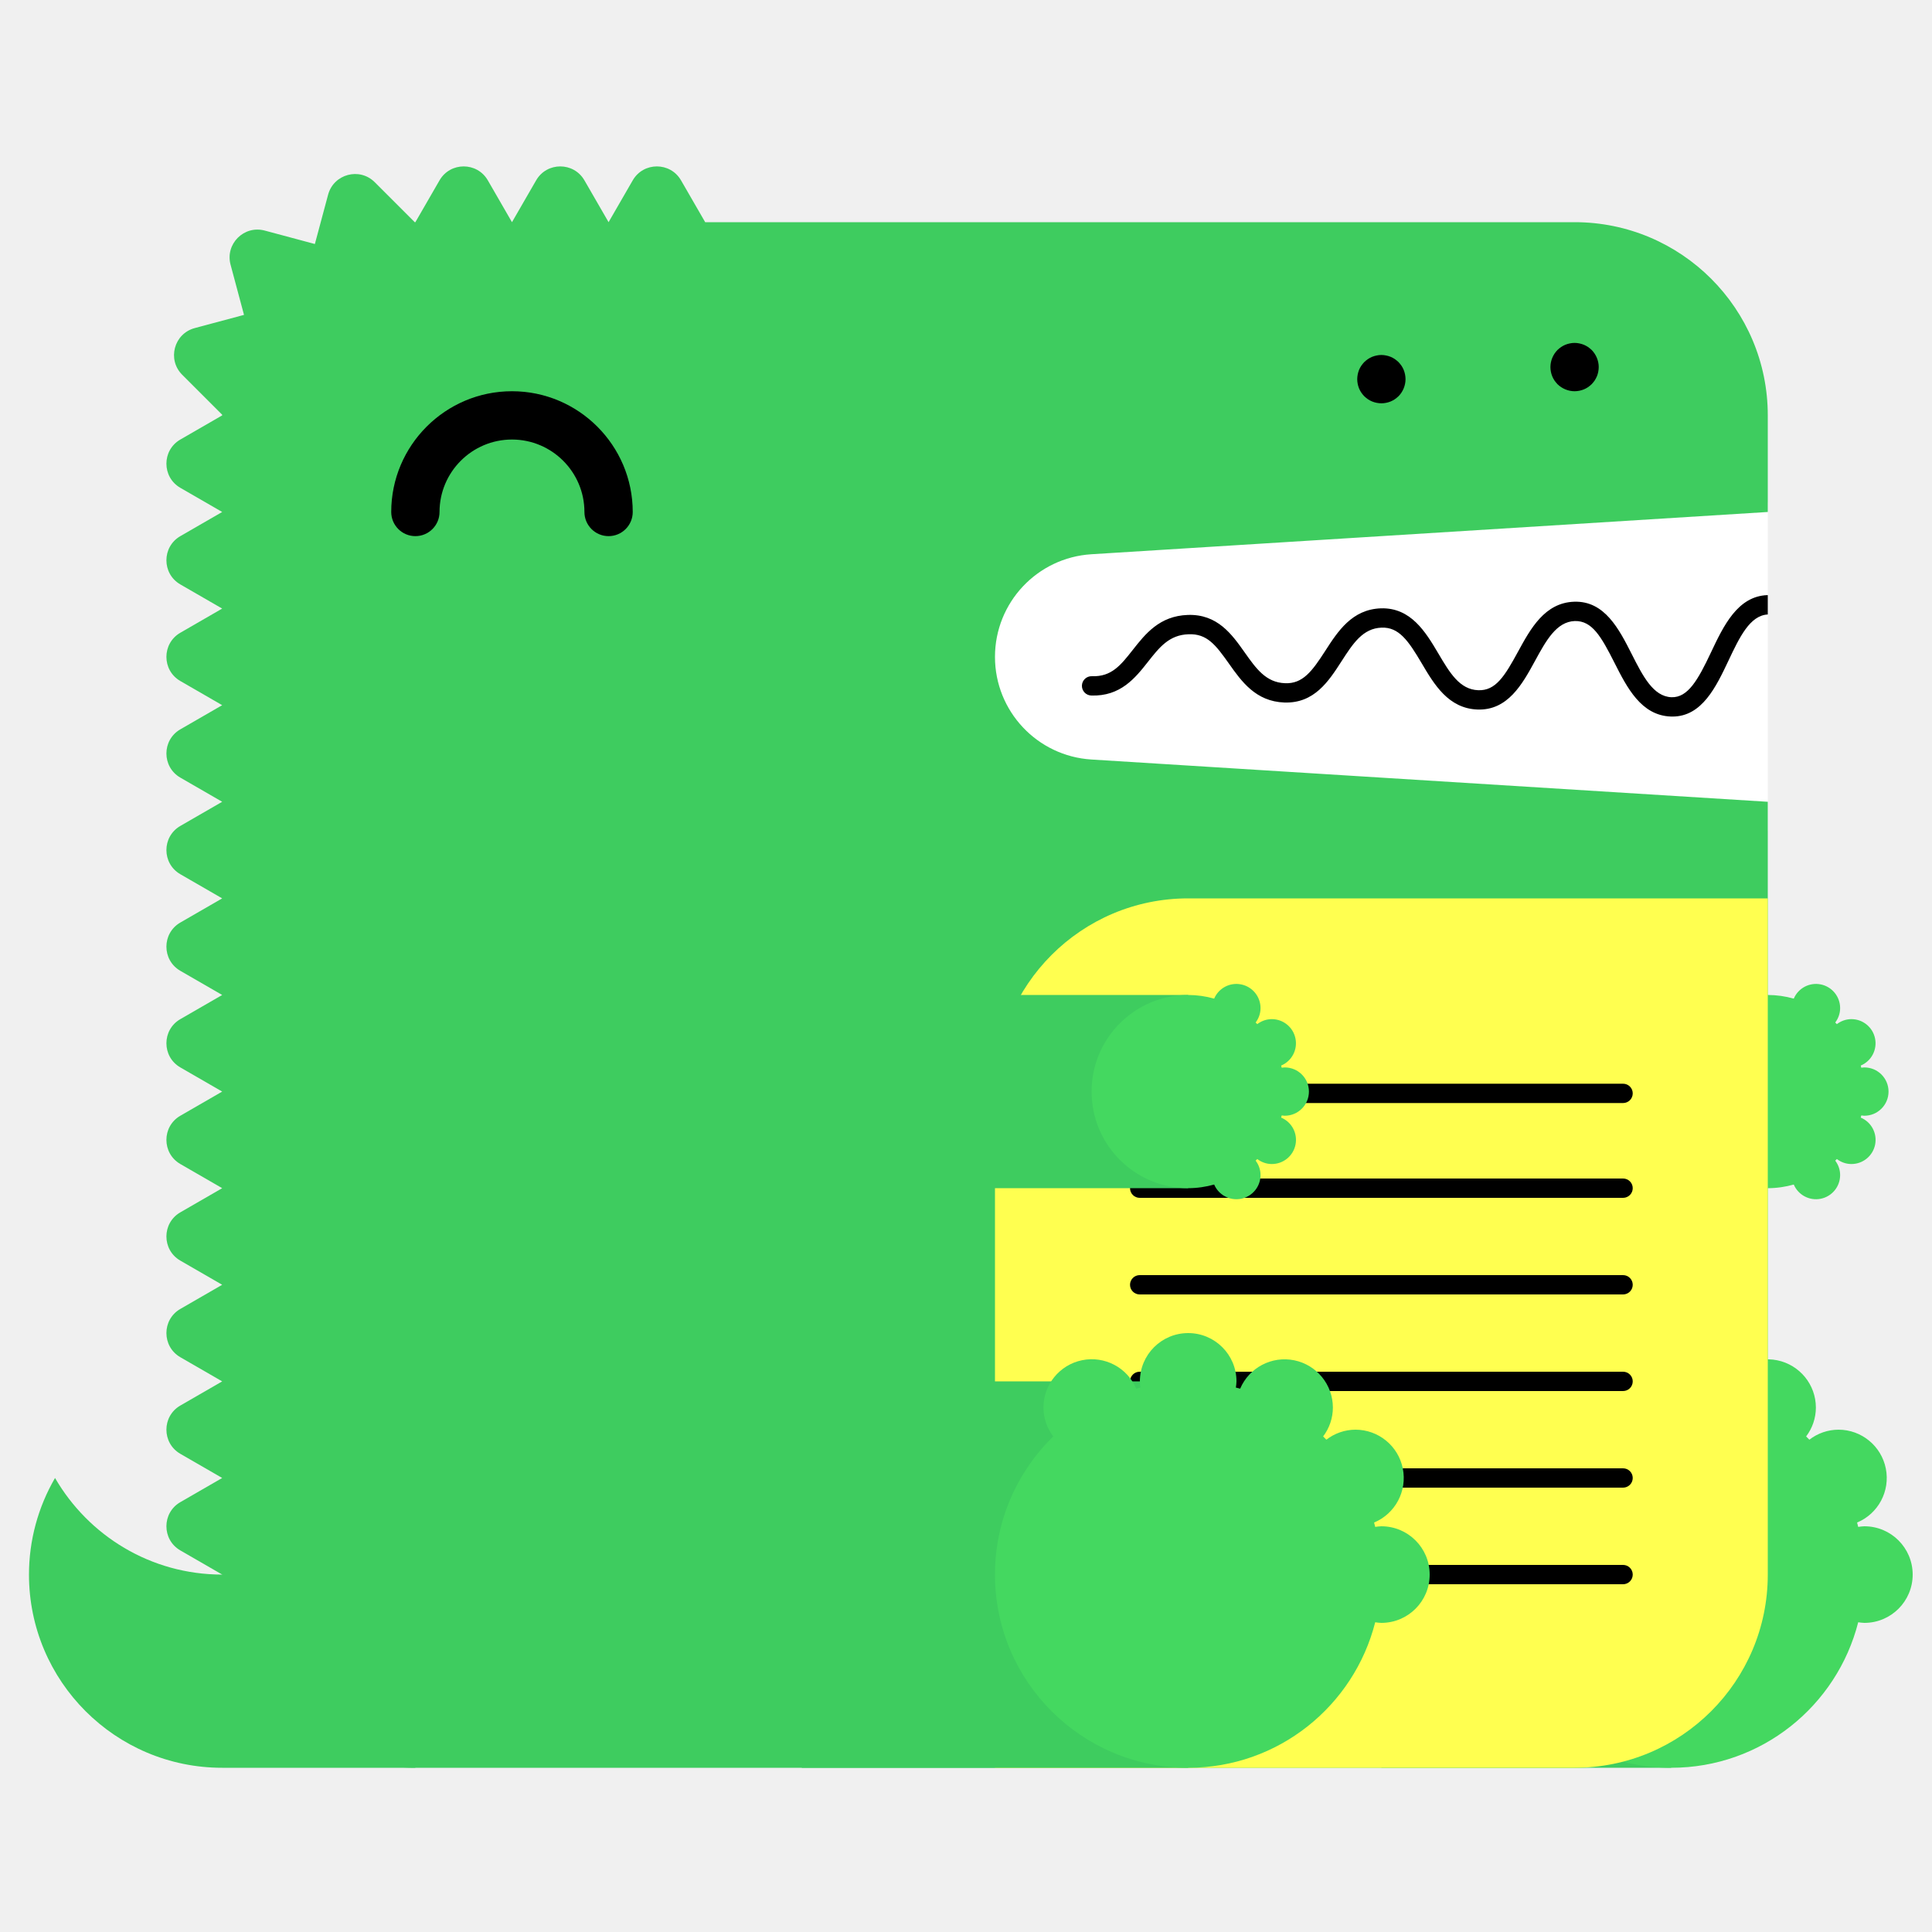
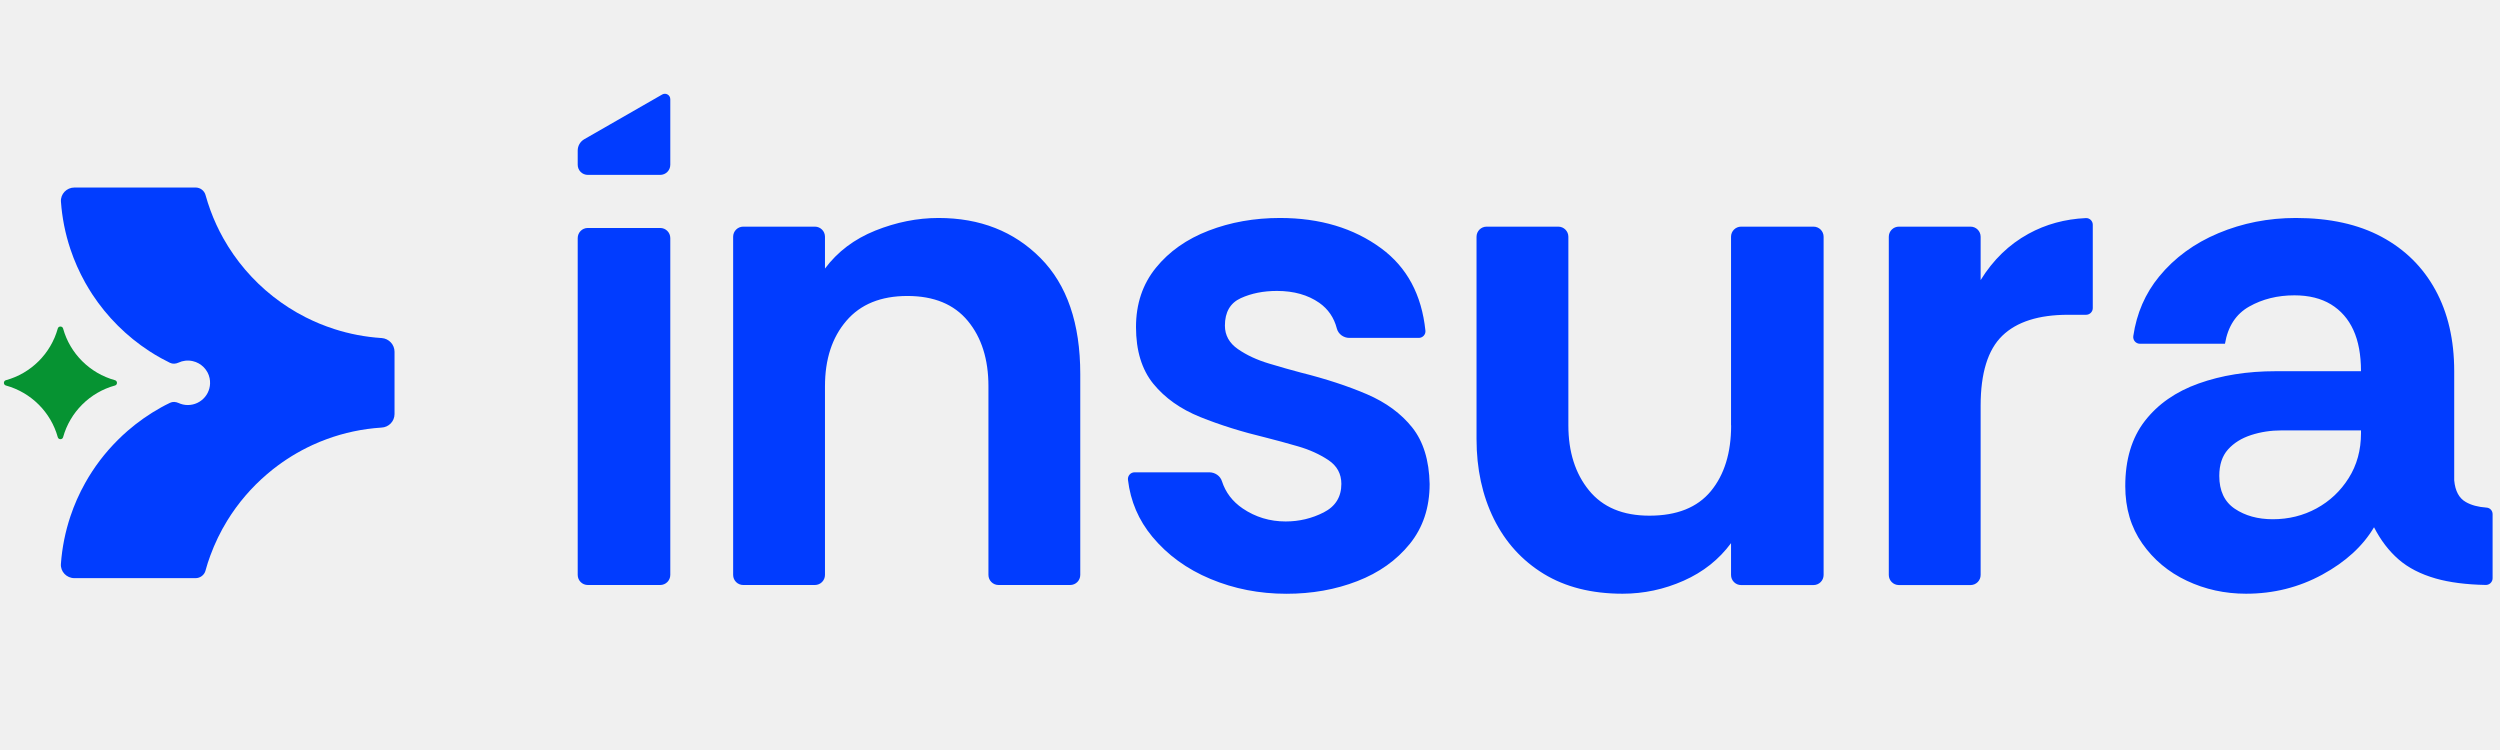
- <svg xmlns="http://www.w3.org/2000/svg" width="200" height="200" viewBox="0 0 200 200">
-   <g fill="none" fill-rule="evenodd">
-     <path fill="#FFF" d="M99 52h84v34H99z" />
-     <path d="M23 163c-7.398 0-13.843-4.027-17.303-10A19.886 19.886 0 0 0 3 163c0 11.046 8.954 20 20 20h20v-20H23z" fill="#3ECC5F" />
-     <path d="M112.98 57.376L183 53V43c0-11.046-8.954-20-20-20H73l-2.5-4.33c-1.112-1.925-3.889-1.925-5 0L63 23l-2.5-4.33c-1.111-1.925-3.889-1.925-5 0L53 23l-2.5-4.33c-1.111-1.925-3.889-1.925-5 0L43 23c-.022 0-.042.003-.065.003l-4.142-4.141c-1.57-1.571-4.252-.853-4.828 1.294l-1.369 5.104-5.192-1.392c-2.148-.575-4.111 1.389-3.535 3.536l1.39 5.193-5.102 1.367c-2.148.576-2.867 3.259-1.296 4.83l4.142 4.142c0 .021-.003.042-.003.064l-4.33 2.5c-1.925 1.111-1.925 3.889 0 5L23 53l-4.33 2.5c-1.925 1.111-1.925 3.889 0 5L23 63l-4.33 2.5c-1.925 1.111-1.925 3.889 0 5L23 73l-4.33 2.5c-1.925 1.111-1.925 3.889 0 5L23 83l-4.33 2.5c-1.925 1.111-1.925 3.889 0 5L23 93l-4.33 2.5c-1.925 1.111-1.925 3.889 0 5L23 103l-4.33 2.5c-1.925 1.111-1.925 3.889 0 5L23 113l-4.33 2.5c-1.925 1.111-1.925 3.889 0 5L23 123l-4.33 2.5c-1.925 1.111-1.925 3.889 0 5L23 133l-4.33 2.5c-1.925 1.111-1.925 3.889 0 5L23 143l-4.33 2.5c-1.925 1.111-1.925 3.889 0 5L23 153l-4.33 2.5c-1.925 1.111-1.925 3.889 0 5L23 163c0 11.046 8.954 20 20 20h120c11.046 0 20-8.954 20-20V83l-70.02-4.376A10.645 10.645 0 0 1 103 68c0-5.621 4.37-10.273 9.98-10.624" fill="#3ECC5F" />
-     <path fill="#3ECC5F" d="M143 183h30v-40h-30z" />
-     <path d="M193 158c-.219 0-.428.037-.639.064-.038-.15-.074-.301-.116-.451A5 5 0 0 0 190.32 148a4.96 4.96 0 0 0-3.016 1.036 26.531 26.531 0 0 0-.335-.336 4.955 4.955 0 0 0 1.011-2.987 5 5 0 0 0-9.599-1.959c-.148-.042-.297-.077-.445-.115.027-.211.064-.42.064-.639a5 5 0 0 0-5-5 5 5 0 0 0-5 5c0 .219.037.428.064.639-.148.038-.297.073-.445.115a4.998 4.998 0 0 0-9.599 1.959c0 1.125.384 2.151 1.011 2.987-3.717 3.632-6.031 8.693-6.031 14.3 0 11.046 8.954 20 20 20 9.339 0 17.16-6.41 19.361-15.064.211.027.42.064.639.064a5 5 0 0 0 5-5 5 5 0 0 0-5-5" fill="#44D860" />
-     <path fill="#3ECC5F" d="M153 123h30v-20h-30z" />
-     <path d="M193 115.5a2.5 2.5 0 1 0 0-5c-.109 0-.214.019-.319.032-.02-.075-.037-.15-.058-.225a2.501 2.501 0 0 0-.963-4.807c-.569 0-1.088.197-1.508.518a6.653 6.653 0 0 0-.168-.168c.314-.417.506-.931.506-1.494a2.5 2.5 0 0 0-4.8-.979A9.987 9.987 0 0 0 183 103c-5.522 0-10 4.478-10 10s4.478 10 10 10c.934 0 1.833-.138 2.69-.377a2.5 2.5 0 0 0 4.8-.979c0-.563-.192-1.077-.506-1.494.057-.055.113-.111.168-.168.42.321.939.518 1.508.518a2.5 2.5 0 0 0 .963-4.807c.021-.074.038-.15.058-.225.105.013.21.032.319.032" fill="#44D860" />
-     <path d="M63 55.5a2.5 2.5 0 0 1-2.5-2.5c0-4.136-3.364-7.5-7.5-7.5s-7.5 3.364-7.5 7.5a2.5 2.5 0 1 1-5 0c0-6.893 5.607-12.5 12.5-12.5S65.5 46.107 65.5 53a2.5 2.5 0 0 1-2.5 2.5" fill="#000" />
-     <path d="M103 183h60c11.046 0 20-8.954 20-20V93h-60c-11.046 0-20 8.954-20 20v70z" fill="#FFFF50" />
-     <path d="M168.02 124h-50.04a1 1 0 1 1 0-2h50.04a1 1 0 1 1 0 2m0 20h-50.04a1 1 0 1 1 0-2h50.04a1 1 0 1 1 0 2m0 20h-50.04a1 1 0 1 1 0-2h50.04a1 1 0 1 1 0 2m0-49.814h-50.04a1 1 0 1 1 0-2h50.04a1 1 0 1 1 0 2m0 19.814h-50.04a1 1 0 1 1 0-2h50.04a1 1 0 1 1 0 2m0 20h-50.04a1 1 0 1 1 0-2h50.04a1 1 0 1 1 0 2M183 61.611c-.012 0-.022-.006-.034-.005-3.09.105-4.552 3.196-5.842 5.923-1.346 2.85-2.387 4.703-4.093 4.647-1.889-.068-2.969-2.202-4.113-4.46-1.314-2.594-2.814-5.536-5.963-5.426-3.046.104-4.513 2.794-5.807 5.167-1.377 2.528-2.314 4.065-4.121 3.994-1.927-.07-2.951-1.805-4.136-3.813-1.321-2.236-2.848-4.75-5.936-4.664-2.994.103-4.465 2.385-5.763 4.4-1.373 2.13-2.335 3.428-4.165 3.351-1.973-.07-2.992-1.51-4.171-3.177-1.324-1.873-2.816-3.993-5.895-3.89-2.928.1-4.399 1.97-5.696 3.618-1.232 1.564-2.194 2.802-4.229 2.724a1 1 0 0 0-.072 2c3.017.101 4.545-1.8 5.872-3.487 1.177-1.496 2.193-2.787 4.193-2.855 1.926-.082 2.829 1.115 4.195 3.045 1.297 1.834 2.769 3.914 5.731 4.021 3.103.104 4.596-2.215 5.918-4.267 1.182-1.834 2.202-3.417 4.15-3.484 1.793-.067 2.769 1.35 4.145 3.681 1.297 2.197 2.766 4.686 5.787 4.796 3.125.108 4.634-2.62 5.949-5.035 1.139-2.088 2.214-4.06 4.119-4.126 1.793-.042 2.728 1.595 4.111 4.33 1.292 2.553 2.757 5.445 5.825 5.556l.169.003c3.064 0 4.518-3.075 5.805-5.794 1.139-2.41 2.217-4.68 4.067-4.773v-2z" fill="#000" />
-     <path fill="#3ECC5F" d="M83 183h40v-40H83z" />
-     <path d="M143 158c-.219 0-.428.037-.639.064-.038-.15-.074-.301-.116-.451A5 5 0 0 0 140.32 148a4.96 4.96 0 0 0-3.016 1.036 26.531 26.531 0 0 0-.335-.336 4.955 4.955 0 0 0 1.011-2.987 5 5 0 0 0-9.599-1.959c-.148-.042-.297-.077-.445-.115.027-.211.064-.42.064-.639a5 5 0 0 0-5-5 5 5 0 0 0-5 5c0 .219.037.428.064.639-.148.038-.297.073-.445.115a4.998 4.998 0 0 0-9.599 1.959c0 1.125.384 2.151 1.011 2.987-3.717 3.632-6.031 8.693-6.031 14.3 0 11.046 8.954 20 20 20 9.339 0 17.16-6.41 19.361-15.064.211.027.42.064.639.064a5 5 0 0 0 5-5 5 5 0 0 0-5-5" fill="#44D860" />
-     <path fill="#3ECC5F" d="M83 123h40v-20H83z" />
-     <path d="M133 115.5a2.5 2.5 0 1 0 0-5c-.109 0-.214.019-.319.032-.02-.075-.037-.15-.058-.225a2.501 2.501 0 0 0-.963-4.807c-.569 0-1.088.197-1.508.518a6.653 6.653 0 0 0-.168-.168c.314-.417.506-.931.506-1.494a2.5 2.5 0 0 0-4.8-.979A9.987 9.987 0 0 0 123 103c-5.522 0-10 4.478-10 10s4.478 10 10 10c.934 0 1.833-.138 2.69-.377a2.5 2.5 0 0 0 4.8-.979c0-.563-.192-1.077-.506-1.494.057-.055.113-.111.168-.168.42.321.939.518 1.508.518a2.5 2.5 0 0 0 .963-4.807c.021-.074.038-.15.058-.225.105.013.21.032.319.032" fill="#44D860" />
-     <path d="M143 41.75c-.16 0-.33-.02-.49-.05a2.52 2.52 0 0 1-.47-.14c-.15-.06-.29-.14-.431-.23-.13-.09-.259-.2-.38-.31-.109-.12-.219-.24-.309-.38s-.17-.28-.231-.43a2.619 2.619 0 0 1-.189-.96c0-.16.02-.33.05-.49.03-.16.08-.31.139-.47.061-.15.141-.29.231-.43.09-.13.2-.26.309-.38.121-.11.25-.22.38-.31.141-.09.281-.17.431-.23.149-.06.31-.11.47-.14.32-.07.65-.07.98 0 .159.03.32.08.47.14.149.06.29.14.43.23.13.09.259.2.38.31.11.12.22.25.31.38.09.14.17.28.23.43.06.16.11.31.14.47.029.16.05.33.05.49 0 .66-.271 1.31-.73 1.77-.121.11-.25.22-.38.31-.14.09-.281.17-.43.23a2.565 2.565 0 0 1-.96.19m20-1.25c-.66 0-1.3-.27-1.771-.73a3.802 3.802 0 0 1-.309-.38c-.09-.14-.17-.28-.231-.43a2.619 2.619 0 0 1-.189-.96c0-.66.27-1.3.729-1.77.121-.11.25-.22.38-.31.141-.09.281-.17.431-.23.149-.06.31-.11.47-.14.32-.07.66-.07.98 0 .159.03.32.08.47.14.149.06.29.14.43.23.13.09.259.2.38.31.459.47.73 1.11.73 1.77 0 .16-.021.33-.05.49-.03.16-.08.32-.14.47-.07.15-.14.29-.23.43-.09.13-.2.26-.31.38-.121.11-.25.22-.38.31-.14.09-.281.17-.43.23a2.565 2.565 0 0 1-.96.19" fill="#000" />
-   </g>
+ <svg xmlns="http://www.w3.org/2000/svg" width="320" height="96" viewBox="0 0 320 96" fill="none">
+   <path d="M133.183 33.029C136.58 36.45 138.274 41.401 138.274 47.875V73.589C138.274 74.303 137.696 74.881 136.981 74.881H127.813C127.098 74.881 126.52 74.303 126.52 73.589V49.446C126.52 45.991 125.642 43.203 123.879 41.074C122.116 38.946 119.543 37.885 116.147 37.885C112.75 37.885 110.143 38.946 108.326 41.074C106.502 43.203 105.597 45.991 105.597 49.446V73.589C105.597 74.303 105.018 74.881 104.304 74.881H95.135C94.421 74.881 93.842 74.303 93.842 73.589V30.302C93.842 29.588 94.421 29.01 95.135 29.01H104.304C105.018 29.01 105.597 29.588 105.597 30.302V34.376C107.203 32.22 109.347 30.601 112.029 29.52C114.711 28.445 117.413 27.901 120.128 27.901C125.437 27.901 129.787 29.608 133.183 33.029ZM174.975 50.466C172.538 49.419 169.713 48.494 166.507 47.691C165.337 47.385 163.975 46.998 162.437 46.535C160.892 46.073 159.565 45.454 158.455 44.685C157.346 43.917 156.788 42.91 156.788 41.679C156.788 39.952 157.469 38.782 158.823 38.163C160.178 37.545 161.723 37.239 163.451 37.239C165.609 37.239 167.413 37.749 168.869 38.762C170.006 39.565 170.755 40.653 171.115 42.047C171.299 42.761 171.973 43.251 172.715 43.251H181.604C182.101 43.251 182.503 42.822 182.455 42.332C181.979 37.728 180.093 34.212 176.792 31.784C173.273 29.193 168.951 27.901 163.833 27.901C160.559 27.901 157.523 28.438 154.712 29.52C151.901 30.601 149.648 32.186 147.953 34.28C146.252 36.375 145.408 38.905 145.408 41.863C145.408 44.883 146.149 47.304 147.626 49.126C149.11 50.942 151.111 52.364 153.643 53.384C156.175 54.404 158.98 55.281 162.07 56.022C163.302 56.335 164.663 56.702 166.14 57.131C167.624 57.559 168.917 58.151 170.026 58.886C171.136 59.627 171.694 60.64 171.694 61.939C171.694 63.605 170.938 64.823 169.427 65.591C167.916 66.36 166.296 66.747 164.568 66.747C162.533 66.747 160.695 66.189 159.061 65.081C157.754 64.19 156.87 63.027 156.407 61.592C156.189 60.905 155.515 60.456 154.787 60.456H145.224C144.706 60.456 144.319 60.912 144.38 61.422C144.706 64.17 145.748 66.591 147.49 68.692C149.437 71.038 151.914 72.841 154.943 74.106C157.965 75.371 161.205 76.003 164.663 76.003C167.93 76.003 170.959 75.466 173.736 74.385C176.513 73.31 178.752 71.719 180.447 69.624C182.142 67.529 182.993 64.972 182.993 61.946C182.931 58.926 182.189 56.519 180.774 54.73C179.344 52.935 177.411 51.514 174.975 50.466ZM221.585 54.445C221.585 57.961 220.721 60.763 218.992 62.864C217.263 64.959 214.643 66.006 211.124 66.006C207.727 66.006 205.154 64.931 203.392 62.769C201.635 60.613 200.751 57.838 200.751 54.445V30.302C200.751 29.588 200.172 29.01 199.457 29.01H190.289C189.574 29.01 188.996 29.588 188.996 30.302V56.199C188.996 60.021 189.738 63.428 191.215 66.421C192.699 69.413 194.822 71.753 197.599 73.453C200.376 75.146 203.739 75.996 207.686 75.996C210.402 75.996 213.009 75.439 215.507 74.33C218.005 73.222 220.026 71.617 221.572 69.522V73.596C221.572 74.31 222.15 74.888 222.865 74.888H232.128C232.843 74.888 233.422 74.31 233.422 73.596V30.302C233.422 29.588 232.843 29.01 232.128 29.01H222.865C222.15 29.01 221.572 29.588 221.572 30.302V54.445H221.585ZM253.521 35.851V30.302C253.521 29.588 252.942 29.01 252.228 29.01H243.059C242.345 29.01 241.766 29.588 241.766 30.302V73.596C241.766 74.31 242.345 74.888 243.059 74.888H252.228C252.942 74.888 253.521 74.31 253.521 73.596V51.942C253.521 47.753 254.447 44.76 256.298 42.972C258.149 41.183 260.954 40.292 264.724 40.292H267.018C267.488 40.292 267.876 39.911 267.876 39.435V28.772C267.876 28.289 267.481 27.894 266.998 27.915C264.316 28.037 261.866 28.704 259.64 29.928C257.162 31.288 255.12 33.26 253.521 35.851ZM319.053 65.809V74.017C319.053 74.493 318.658 74.881 318.182 74.874C315.664 74.826 313.533 74.548 311.784 74.051C309.837 73.494 308.251 72.677 307.019 71.603C305.781 70.528 304.732 69.155 303.875 67.489C302.452 69.896 300.247 71.916 297.259 73.548C294.264 75.18 291.011 75.996 287.492 75.996C284.776 75.996 282.244 75.439 279.903 74.33C277.554 73.222 275.662 71.637 274.212 69.57C272.763 67.502 272.034 65.054 272.034 62.218C272.034 58.824 272.865 56.05 274.532 53.894C276.2 51.738 278.494 50.133 281.427 49.086C284.361 48.038 287.642 47.515 291.283 47.515H302.207C302.207 45.42 301.881 43.659 301.234 42.244C300.587 40.829 299.628 39.734 298.362 38.959C297.096 38.191 295.537 37.803 293.686 37.803C291.528 37.803 289.595 38.279 287.9 39.238C286.199 40.197 285.171 41.782 284.796 43.999H273.906C273.382 43.999 272.987 43.529 273.062 43.013C273.491 40.102 274.594 37.558 276.37 35.396C278.344 32.988 280.876 31.138 283.959 29.846C287.043 28.554 290.344 27.901 293.863 27.901C298.185 27.901 301.84 28.704 304.835 30.309C307.829 31.914 310.123 34.178 311.729 37.109C313.336 40.041 314.139 43.509 314.139 47.515V61.483C314.262 62.843 314.758 63.768 315.623 64.258C316.317 64.659 317.195 64.897 318.257 64.972C318.713 64.993 319.053 65.36 319.053 65.809ZM302.207 55.091H292.025C290.664 55.091 289.37 55.288 288.138 55.689C286.906 56.09 285.92 56.709 285.178 57.539C284.436 58.369 284.068 59.498 284.068 60.912C284.068 62.823 284.728 64.231 286.056 65.122C287.383 66.013 289.003 66.462 290.915 66.462C292.951 66.462 294.816 65.999 296.517 65.074C298.212 64.149 299.587 62.857 300.635 61.191C301.683 59.525 302.207 57.614 302.207 55.458V55.091ZM75.24 22.386H84.504C85.218 22.386 85.797 21.808 85.797 21.094V12.695C85.797 12.164 85.225 11.831 84.762 12.096L74.784 17.822C74.267 18.122 73.947 18.666 73.947 19.264V21.094C73.947 21.808 74.525 22.386 75.24 22.386ZM75.24 74.881H84.504C85.218 74.881 85.797 74.303 85.797 73.589V30.472C85.797 29.758 85.218 29.18 84.504 29.18H75.24C74.525 29.18 73.947 29.758 73.947 30.472V73.589C73.947 74.303 74.525 74.881 75.24 74.881Z" fill="#013CFF" />
+   <path d="M14.719 48.668C11.497 47.781 8.959 45.252 8.075 42.047C7.984 41.712 7.488 41.712 7.396 42.047C6.507 45.258 3.969 47.787 0.752 48.668C0.416 48.759 0.416 49.253 0.752 49.344C3.975 50.231 6.512 52.76 7.396 55.965C7.488 56.3 7.984 56.3 8.075 55.965C8.965 52.754 11.503 50.225 14.719 49.344C15.056 49.253 15.056 48.759 14.719 48.668Z" fill="#069332" />
+   <path d="M48.852 43.269H48.823C46.736 43.132 44.711 42.74 42.795 42.121C42.156 41.916 41.529 41.683 40.913 41.433C40.297 41.177 39.693 40.899 39.105 40.603C37.628 39.853 36.237 38.961 34.948 37.944C32.37 35.915 30.203 33.386 28.589 30.51C27.944 29.362 27.386 28.152 26.929 26.901C26.701 26.276 26.496 25.634 26.313 24.986V24.975C26.154 24.401 25.635 24.003 25.036 24.003H13.436H9.524C8.531 24.003 7.727 24.838 7.801 25.822C7.875 26.85 8.012 27.856 8.206 28.845C8.412 29.891 8.685 30.914 9.016 31.903C9.512 33.392 10.151 34.818 10.904 36.171C11.189 36.676 11.491 37.171 11.805 37.66C13.71 40.564 16.202 43.047 19.116 44.945C19.601 45.264 20.097 45.559 20.61 45.843C20.987 46.053 21.369 46.252 21.757 46.44C22.105 46.611 22.498 46.576 22.846 46.417C23.382 46.167 24.009 46.076 24.671 46.224C25.749 46.463 26.616 47.338 26.832 48.412C27.197 50.242 25.806 51.845 24.032 51.845C23.61 51.845 23.211 51.748 22.852 51.583C22.504 51.424 22.105 51.39 21.762 51.56C21.369 51.748 20.981 51.947 20.605 52.157C19.082 53.004 17.651 54.01 16.345 55.141C15.472 55.897 14.656 56.715 13.892 57.584C13.128 58.454 12.432 59.375 11.799 60.341C11.48 60.824 11.183 61.318 10.898 61.83C10.14 63.182 9.507 64.609 9.01 66.098C8.366 68.03 7.95 70.065 7.796 72.179C7.721 73.168 8.526 74.003 9.524 74.003H13.436H25.03C25.629 74.003 26.154 73.605 26.308 73.031V73.02C26.485 72.372 26.69 71.73 26.924 71.105C27.5 69.536 28.224 68.047 29.085 66.643C30.465 64.399 32.188 62.392 34.184 60.688C34.434 60.477 34.685 60.267 34.942 60.062C35.718 59.454 36.528 58.886 37.366 58.369C38.21 57.852 39.083 57.386 39.989 56.965C40.594 56.687 41.21 56.431 41.837 56.204C44.033 55.397 46.377 54.891 48.818 54.732C49.759 54.697 50.5 53.93 50.5 52.998V45.036C50.506 44.11 49.781 43.337 48.852 43.269Z" fill="#013DFF" />
</svg>
